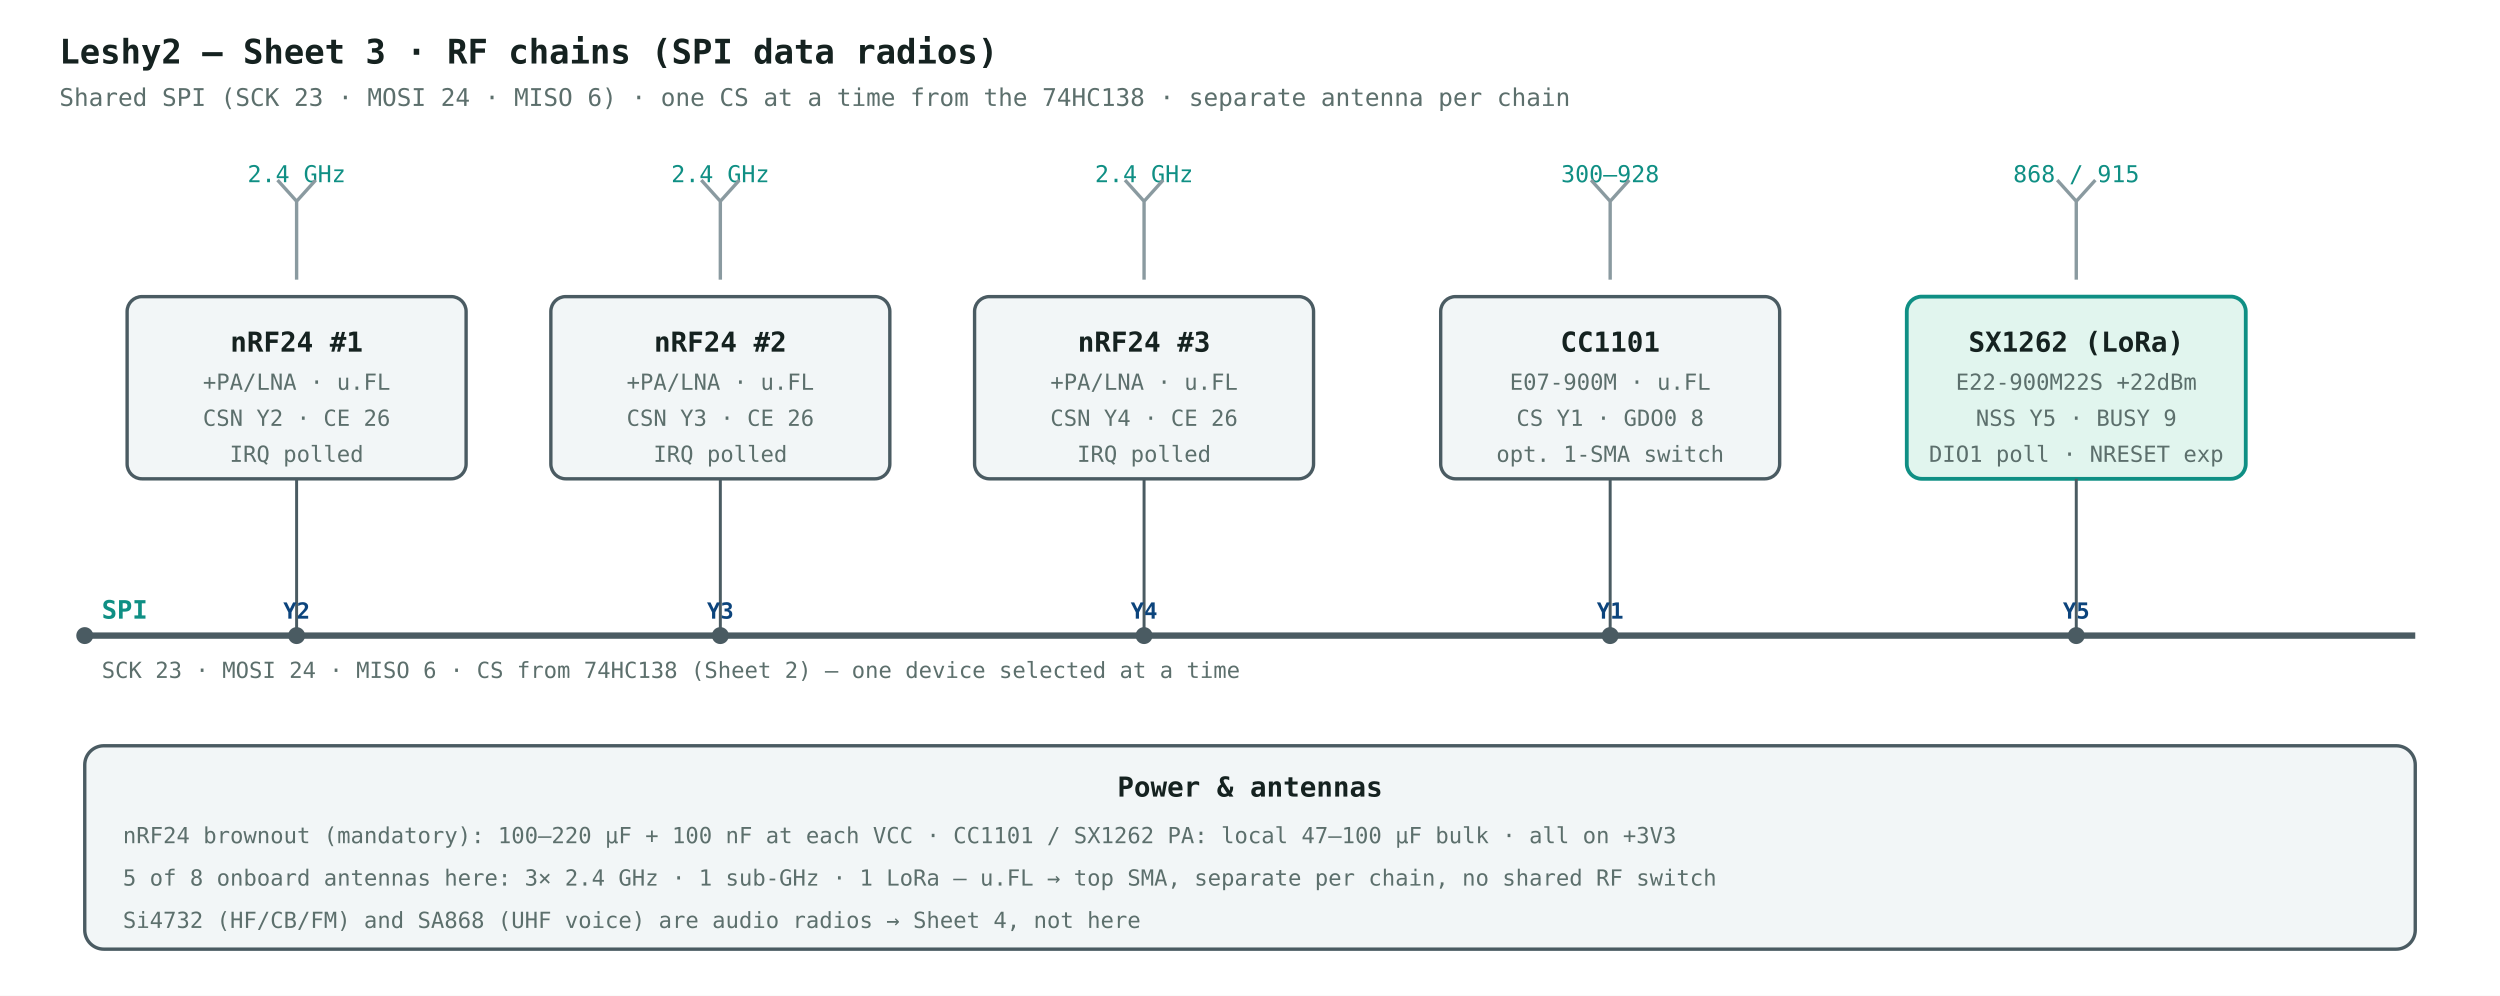
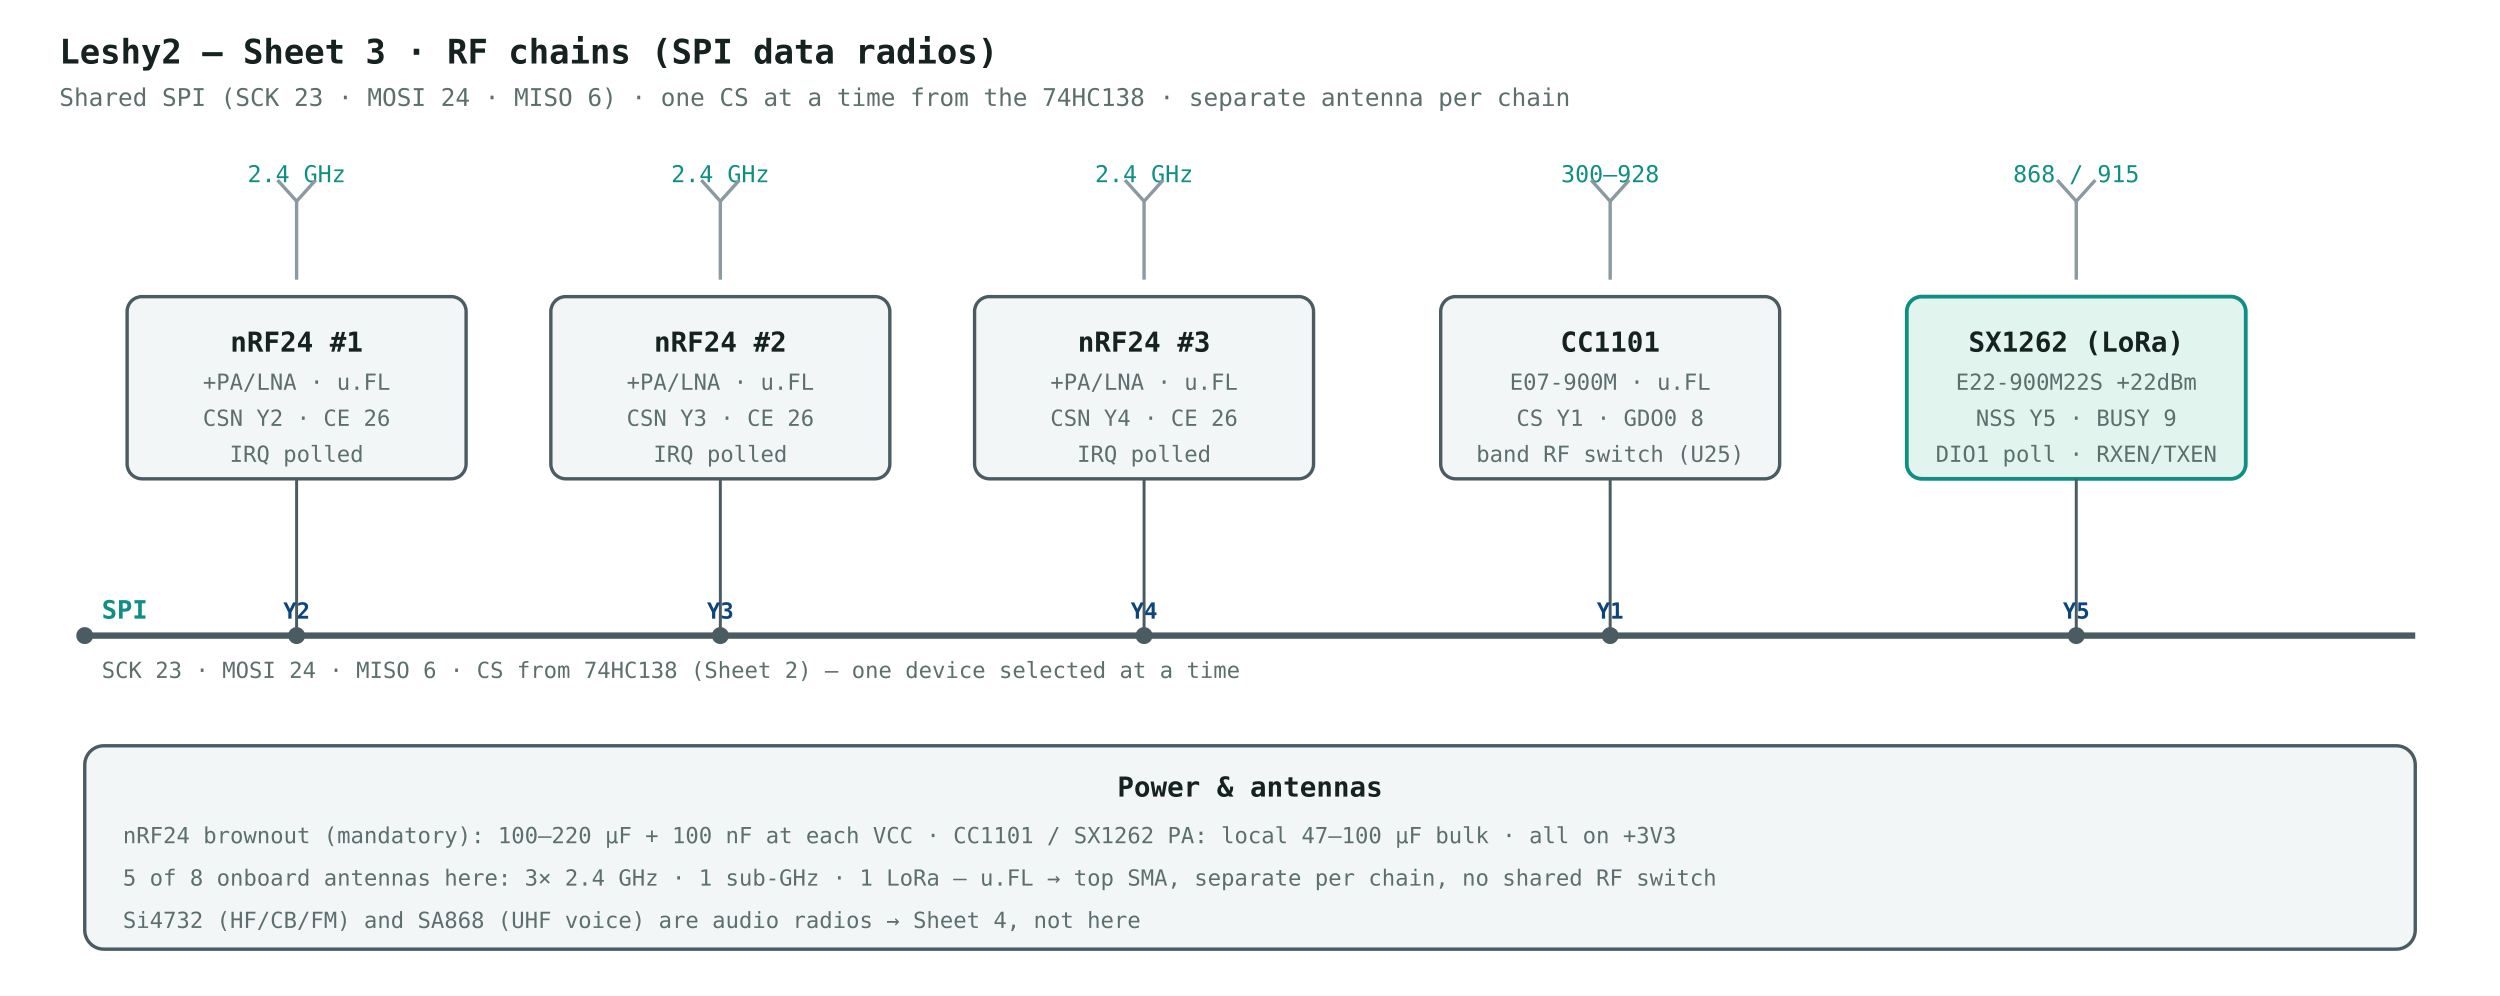
<svg xmlns="http://www.w3.org/2000/svg" viewBox="0 0 1180 470" font-family="ui-monospace,'SF Mono',Menlo,Consolas,monospace">
  <style>
    :root{ color-scheme: light dark; }
    .bg{fill:#ffffff}
    .box{fill:#f2f6f7;stroke:#4a5b62;stroke-width:1.6}
    .lora{fill:#e1f5ee;stroke:#0f8f84;stroke-width:1.8}
    .bus{stroke:#4a5b62;stroke-width:3;fill:none}
    .wire{stroke:#4a5b62;stroke-width:1.4;fill:none}
    .tap{fill:#4a5b62}
    .ant{stroke:#8a9aa0;stroke-width:1.6;fill:none}
    .t{fill:#152220;font-size:13px;font-weight:700;text-anchor:middle}
    .s{fill:#5c6f6c;font-size:10.5px;text-anchor:middle}
    .sl{fill:#5c6f6c;font-size:10.5px;text-anchor:start}
    .buslbl{fill:#0f8f84;font-size:12px;font-weight:700}
    .cs{fill:#0c447c;font-size:10.5px;font-weight:700;text-anchor:middle}
    .band{fill:#0f8f84;font-size:11px;text-anchor:middle}
    .title{fill:#152220;font-size:16px;font-weight:700}
    .sub{fill:#5c6f6c;font-size:11.5px}
    @media (prefers-color-scheme: dark){
      .bg{fill:#0d1518}
      .box{fill:#17262b;stroke:#33505a}
      .lora{fill:#04342c;stroke:#2bb3a6}
      .bus{stroke:#5b6f77}.wire{stroke:#33505a}.tap{fill:#5b6f77}.ant{stroke:#90a6ab}
      .t{fill:#e7eff0}.s{fill:#90a6ab}.sl{fill:#90a6ab}.buslbl{fill:#2bb3a6}.cs{fill:#8fc0f0}.band{fill:#2bb3a6}
      .title{fill:#e7eff0}.sub{fill:#90a6ab}
    }
  </style>
  <rect class="bg" x="0" y="0" width="1180" height="470" />
  <text class="title" x="28" y="30">Leshy2 — Sheet 3 · RF chains (SPI data radios)</text>
  <text class="sub" x="28" y="50">Shared SPI (SCK 23 · MOSI 24 · MISO 6) · one CS at a time from the 74HC138 · separate antenna per chain</text>
  <g>
    <text class="band" x="140" y="86">2.4 GHz</text>
    <path class="ant" d="M140 95 V132 M140 95 l-9 -10 M140 95 l9 -10" />
    <rect class="box" x="60" y="140" width="160" height="86" rx="7" />
    <text class="t" x="140" y="166">nRF24 #1</text>
    <text class="s" x="140" y="184">+PA/LNA · u.FL</text>
    <text class="s" x="140" y="201">CSN Y2 · CE 26</text>
    <text class="s" x="140" y="218">IRQ polled</text>
    <path class="wire" d="M140 226 V300" />
    <circle class="tap" cx="140" cy="300" r="4" />
    <text class="cs" x="140" y="292">Y2</text>
  </g>
  <g>
    <text class="band" x="340" y="86">2.4 GHz</text>
    <path class="ant" d="M340 95 V132 M340 95 l-9 -10 M340 95 l9 -10" />
    <rect class="box" x="260" y="140" width="160" height="86" rx="7" />
    <text class="t" x="340" y="166">nRF24 #2</text>
    <text class="s" x="340" y="184">+PA/LNA · u.FL</text>
    <text class="s" x="340" y="201">CSN Y3 · CE 26</text>
    <text class="s" x="340" y="218">IRQ polled</text>
    <path class="wire" d="M340 226 V300" />
    <circle class="tap" cx="340" cy="300" r="4" />
    <text class="cs" x="340" y="292">Y3</text>
  </g>
  <g>
    <text class="band" x="540" y="86">2.4 GHz</text>
    <path class="ant" d="M540 95 V132 M540 95 l-9 -10 M540 95 l9 -10" />
    <rect class="box" x="460" y="140" width="160" height="86" rx="7" />
    <text class="t" x="540" y="166">nRF24 #3</text>
    <text class="s" x="540" y="184">+PA/LNA · u.FL</text>
    <text class="s" x="540" y="201">CSN Y4 · CE 26</text>
    <text class="s" x="540" y="218">IRQ polled</text>
    <path class="wire" d="M540 226 V300" />
    <circle class="tap" cx="540" cy="300" r="4" />
    <text class="cs" x="540" y="292">Y4</text>
  </g>
  <g>
    <text class="band" x="760" y="86">300–928</text>
    <path class="ant" d="M760 95 V132 M760 95 l-9 -10 M760 95 l9 -10" />
    <rect class="box" x="680" y="140" width="160" height="86" rx="7" />
    <text class="t" x="760" y="166">CC1101</text>
    <text class="s" x="760" y="184">E07-900M · u.FL</text>
    <text class="s" x="760" y="201">CS Y1 · GDO0 8</text>
-     <text class="s" x="760" y="218">opt. 1-SMA switch</text>
+     <text class="s" x="760" y="218">band RF switch (U25)</text>
    <path class="wire" d="M760 226 V300" />
    <circle class="tap" cx="760" cy="300" r="4" />
    <text class="cs" x="760" y="292">Y1</text>
  </g>
  <g>
    <text class="band" x="980" y="86">868 / 915</text>
    <path class="ant" d="M980 95 V132 M980 95 l-9 -10 M980 95 l9 -10" />
    <rect class="lora" x="900" y="140" width="160" height="86" rx="7" />
    <text class="t" x="980" y="166">SX1262 (LoRa)</text>
    <text class="s" x="980" y="184">E22-900M22S +22dBm</text>
    <text class="s" x="980" y="201">NSS Y5 · BUSY 9</text>
-     <text class="s" x="980" y="218">DIO1 poll · NRESET exp</text>
+     <text class="s" x="980" y="218">DIO1 poll · RXEN/TXEN</text>
    <path class="wire" d="M980 226 V300" />
    <circle class="tap" cx="980" cy="300" r="4" />
    <text class="cs" x="980" y="292">Y5</text>
  </g>
  <line class="bus" x1="40" y1="300" x2="1140" y2="300" />
  <circle class="tap" cx="40" cy="300" r="4" />
  <text class="buslbl" x="48" y="292">SPI</text>
  <text class="sl" x="48" y="320">SCK 23 · MOSI 24 · MISO 6 · CS from 74HC138 (Sheet 2) — one device selected at a time</text>
  <rect class="box" x="40" y="352" width="1100" height="96" rx="9" />
  <text class="t" x="590" y="376">Power &amp; antennas</text>
  <text class="sl" x="58" y="398">nRF24 brownout (mandatory): 100–220 µF + 100 nF at each VCC · CC1101 / SX1262 PA: local 47–100 µF bulk · all on +3V3</text>
  <text class="sl" x="58" y="418">5 of 8 onboard antennas here: 3× 2.4 GHz · 1 sub-GHz · 1 LoRa — u.FL → top SMA, separate per chain, no shared RF switch</text>
  <text class="sl" x="58" y="438">Si4732 (HF/CB/FM) and SA868 (UHF voice) are audio radios → Sheet 4, not here</text>
</svg>
